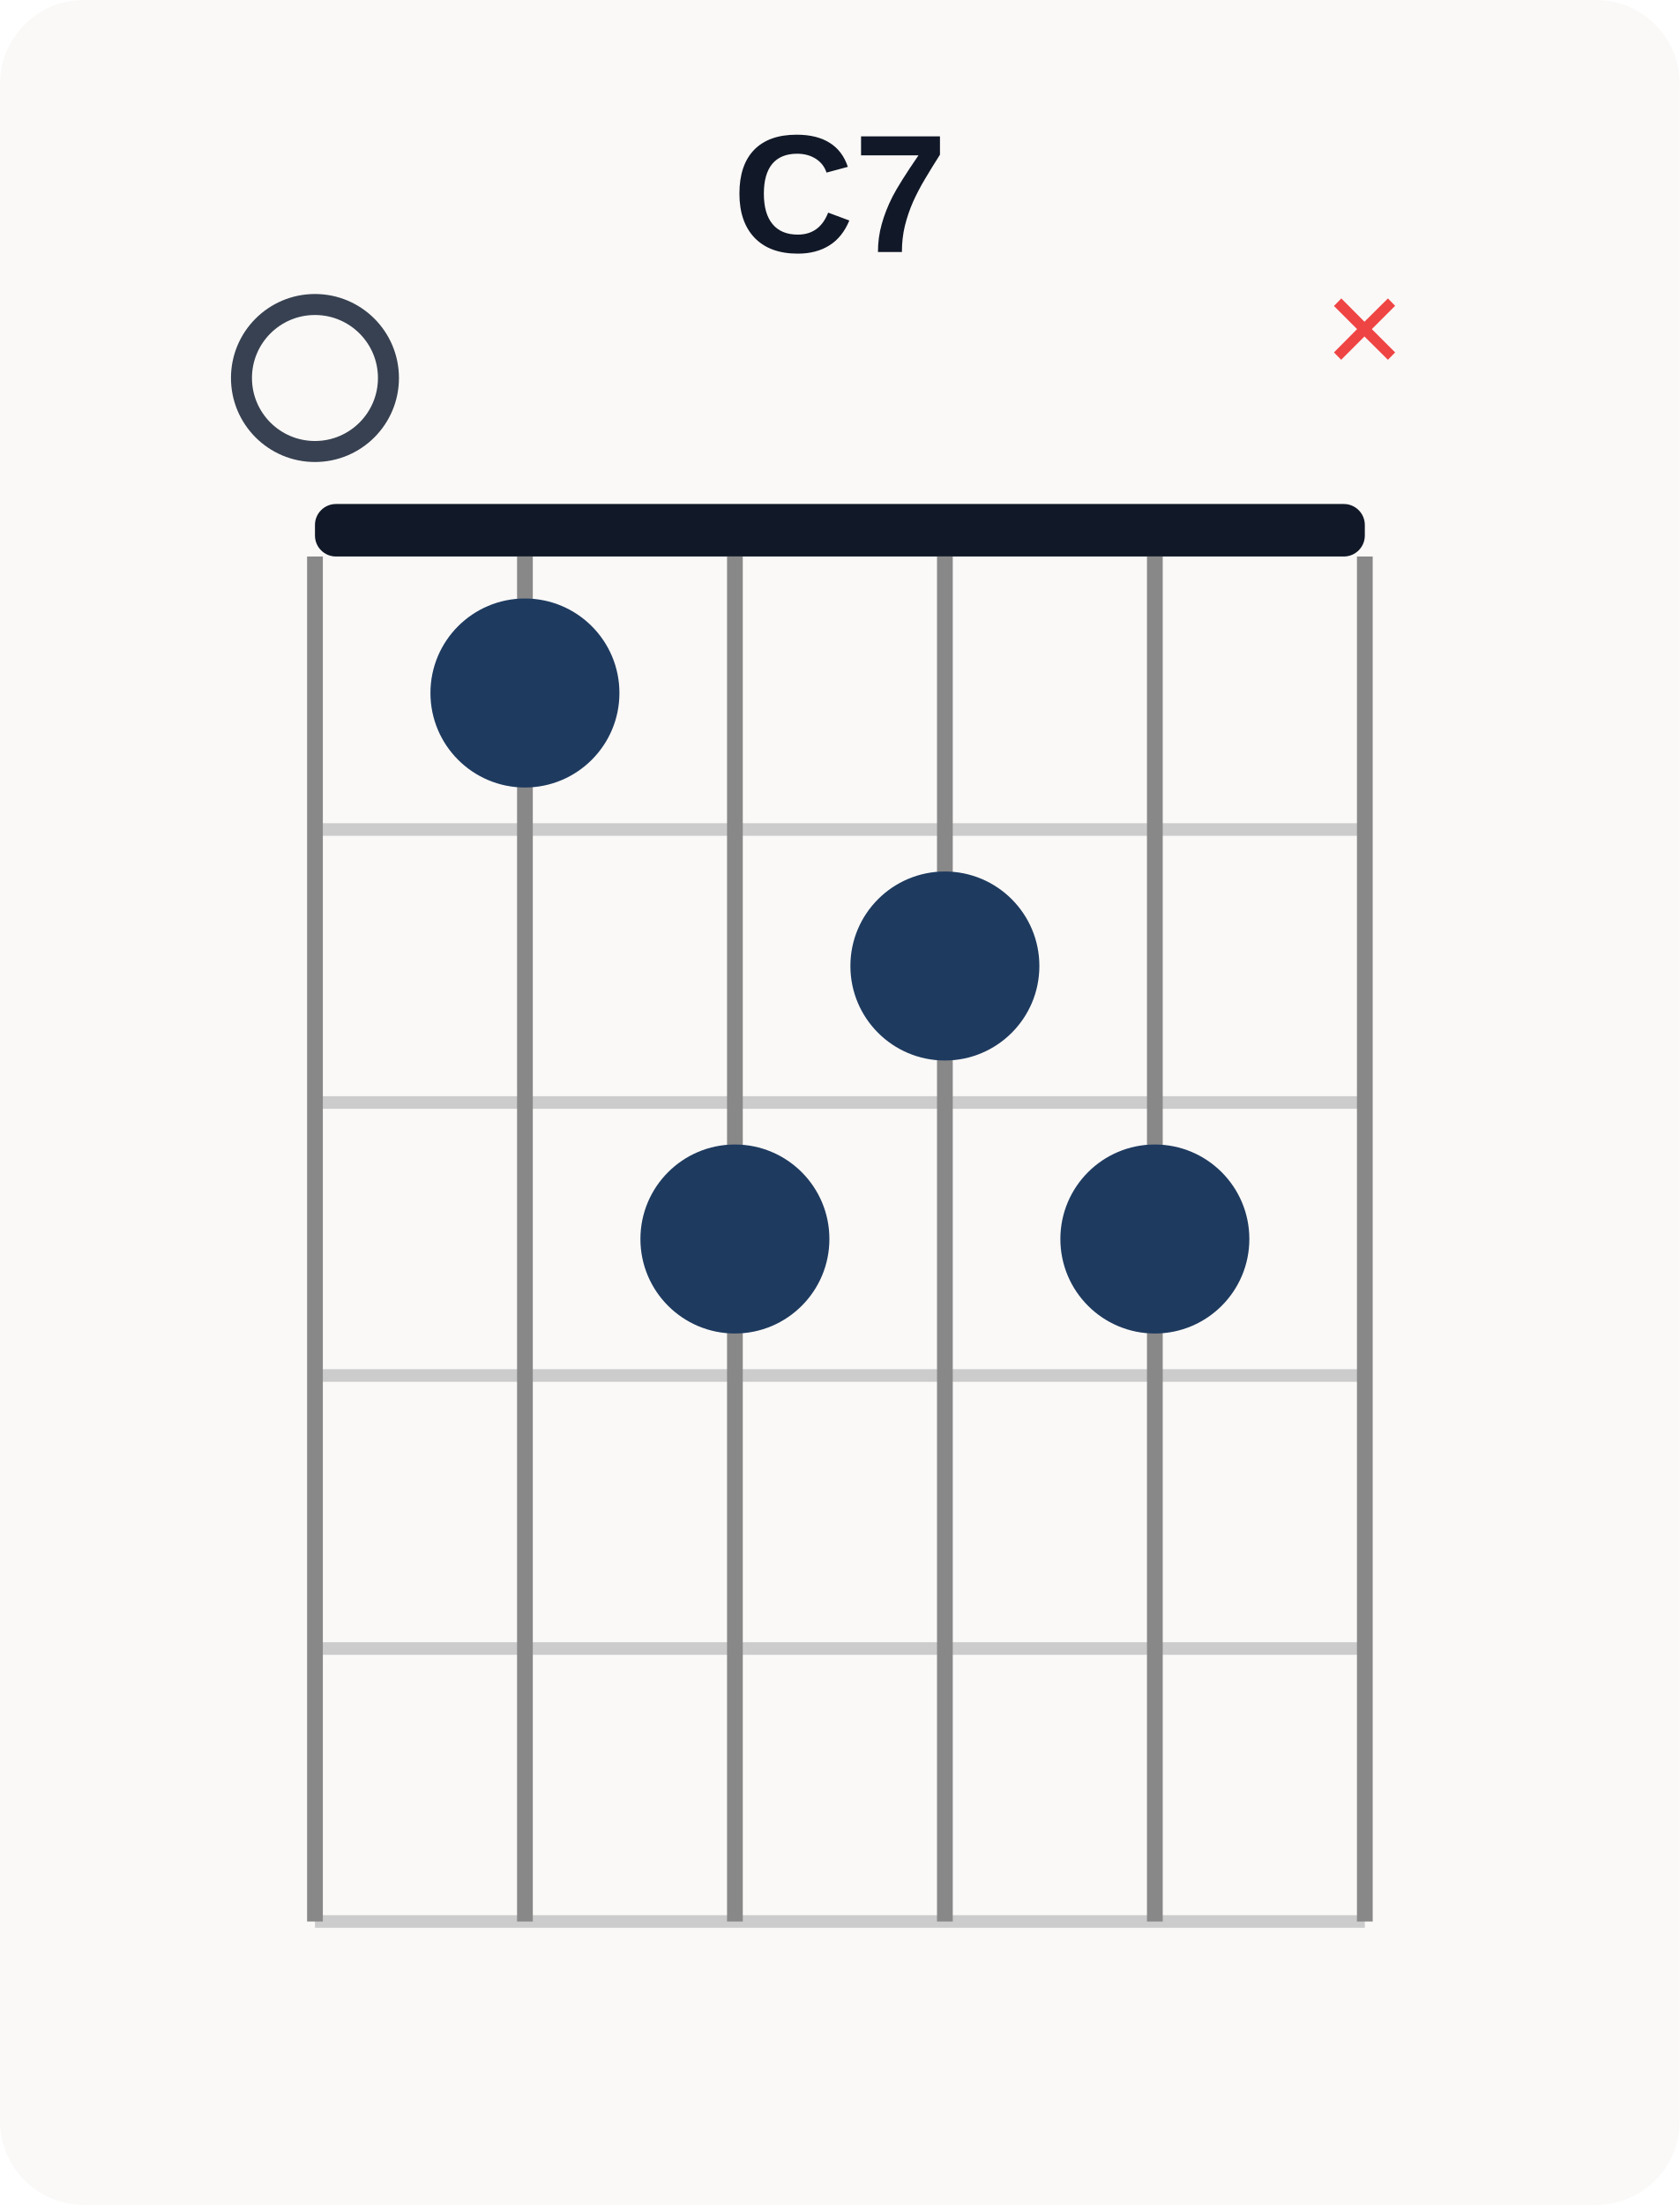
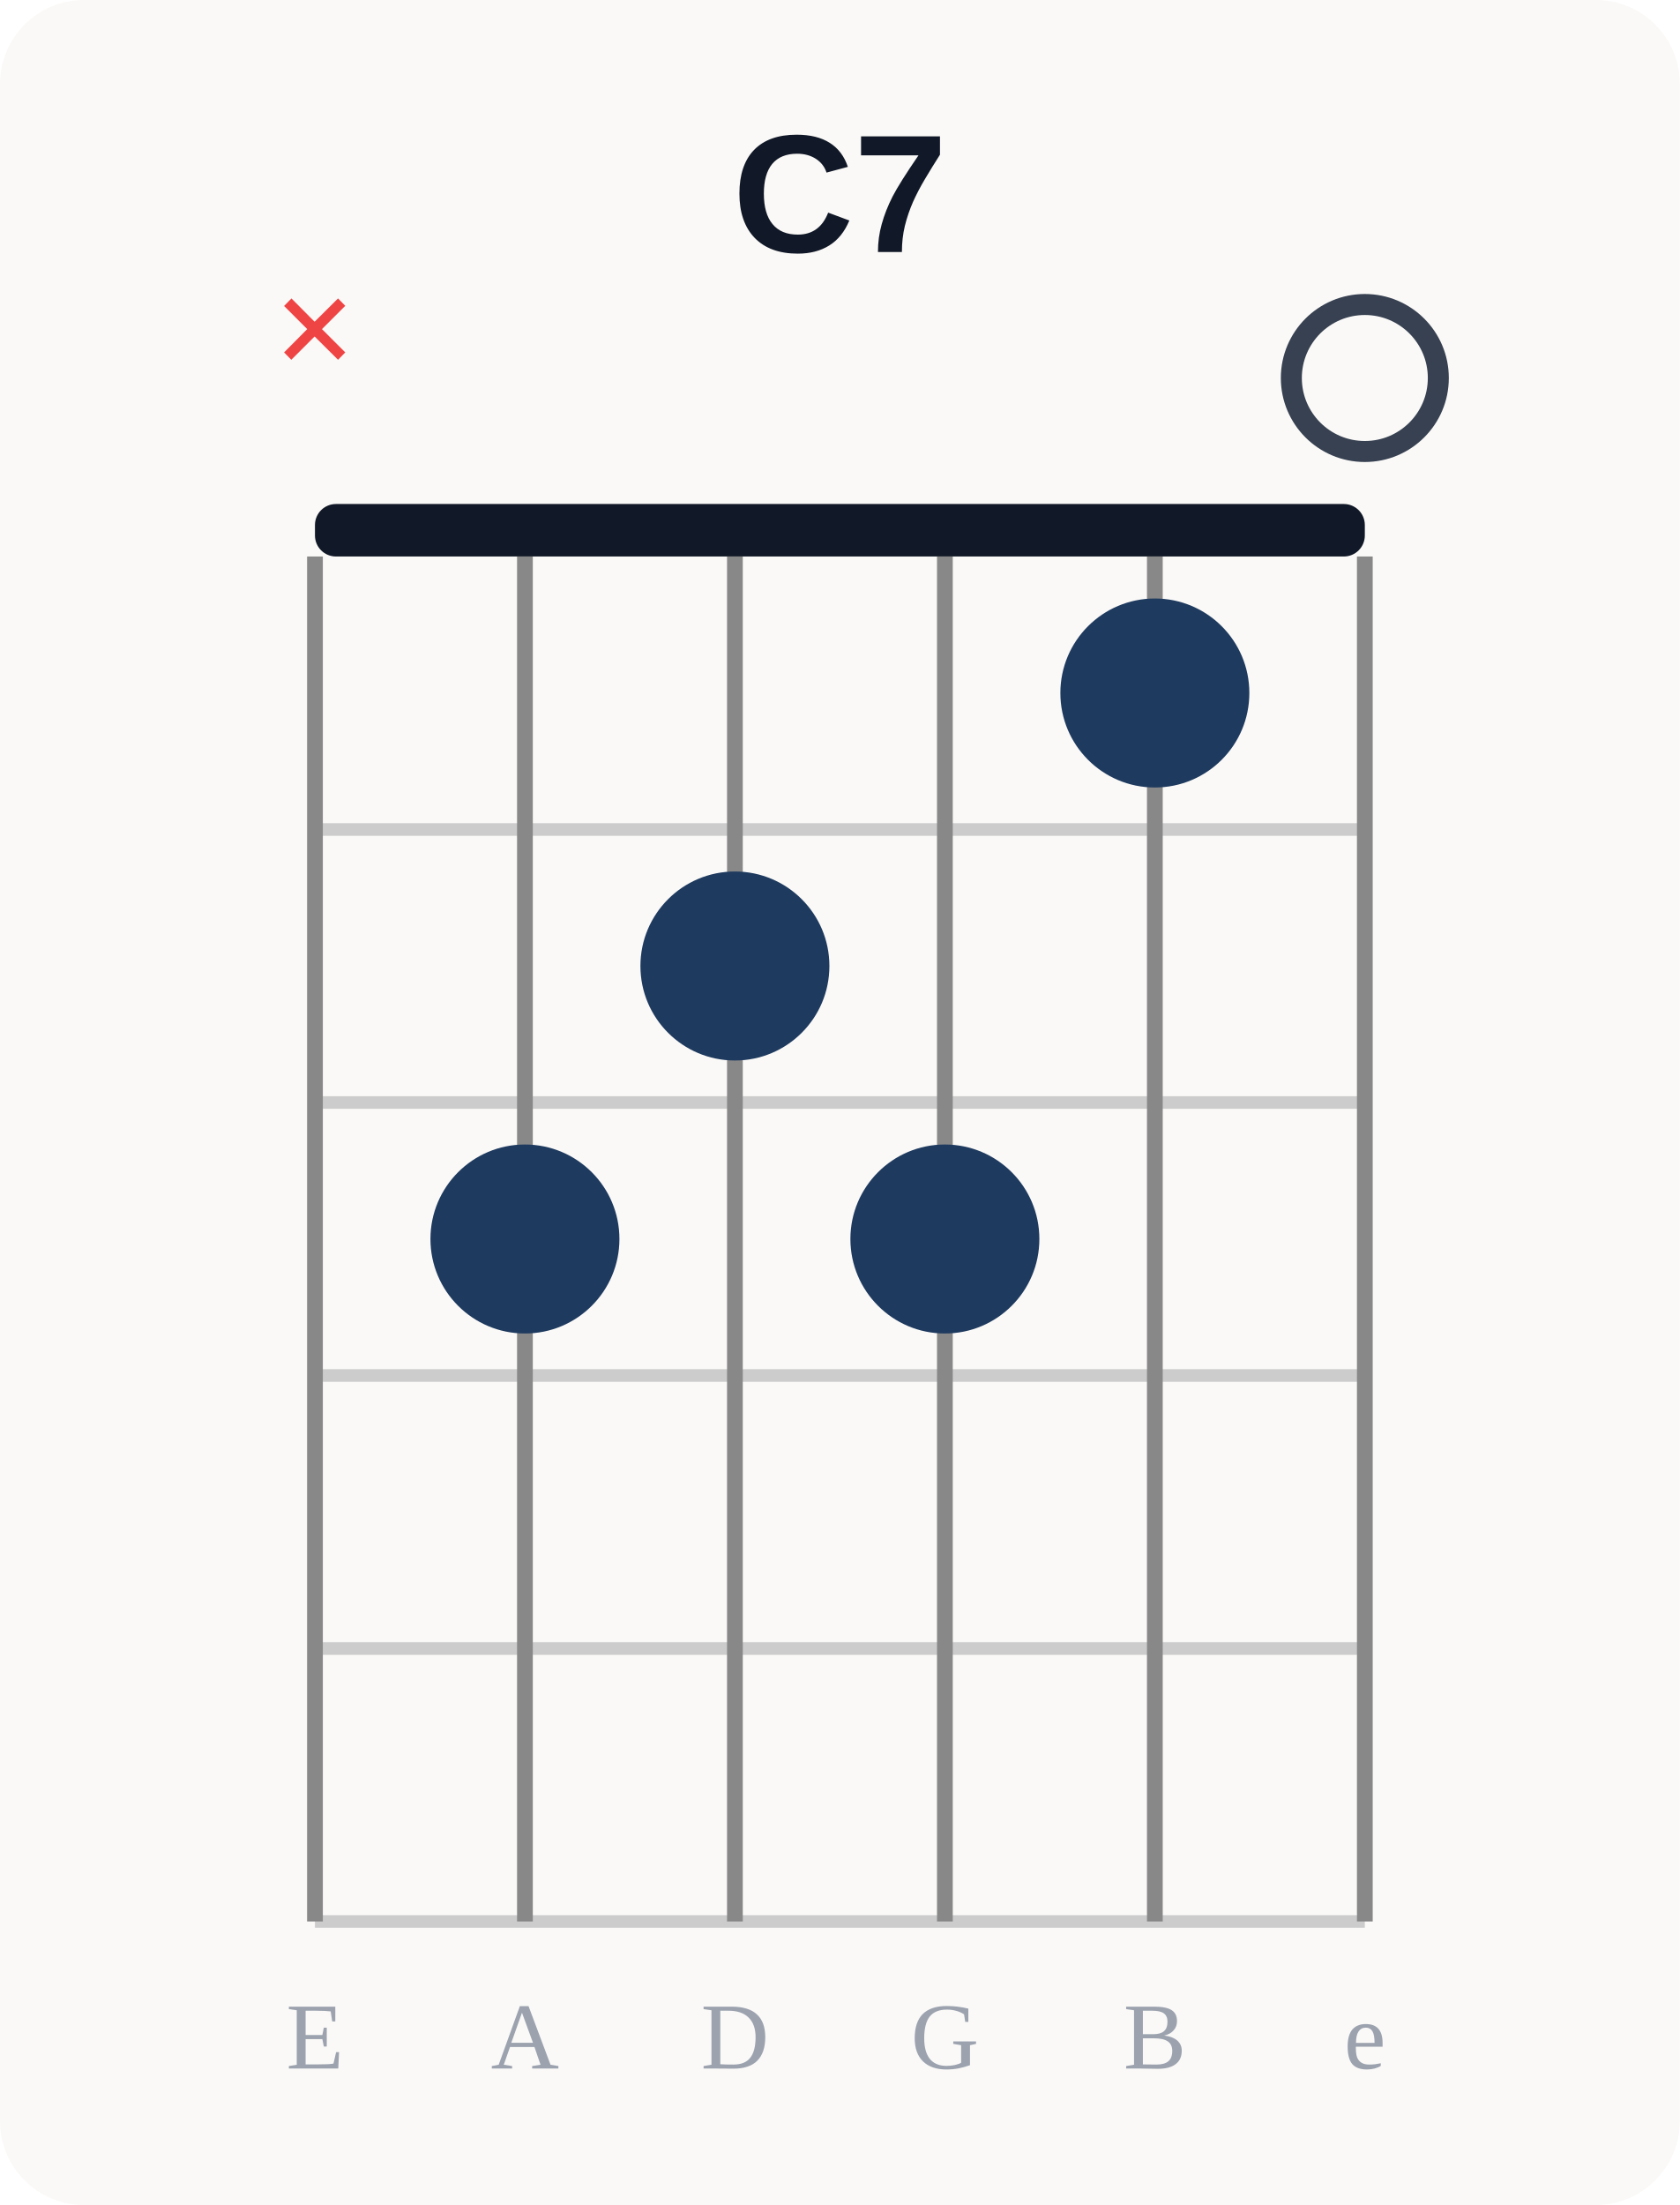
<svg xmlns="http://www.w3.org/2000/svg" width="160" height="210" viewBox="0 0 160 210">
  <rect width="160" height="210" fill="#faf9f7" rx="8" />
  <text x="80" y="24" text-anchor="middle" font-family="Arial,sans-serif" font-size="16" font-weight="700" fill="#111827">C7</text>
  <rect x="30" y="48" width="100" height="5" fill="#111827" rx="2" />
  <line x1="30" y1="79" x2="130" y2="79" stroke="#ccc" stroke-width="1.2" />
  <line x1="30" y1="105" x2="130" y2="105" stroke="#ccc" stroke-width="1.2" />
  <line x1="30" y1="131" x2="130" y2="131" stroke="#ccc" stroke-width="1.2" />
  <line x1="30" y1="157" x2="130" y2="157" stroke="#ccc" stroke-width="1.2" />
  <line x1="30" y1="183" x2="130" y2="183" stroke="#ccc" stroke-width="1.2" />
  <line x1="30" y1="53" x2="30" y2="183" stroke="#888" stroke-width="1.5" />
  <line x1="50" y1="53" x2="50" y2="183" stroke="#888" stroke-width="1.5" />
  <line x1="70" y1="53" x2="70" y2="183" stroke="#888" stroke-width="1.5" />
  <line x1="90" y1="53" x2="90" y2="183" stroke="#888" stroke-width="1.5" />
  <line x1="110" y1="53" x2="110" y2="183" stroke="#888" stroke-width="1.5" />
  <line x1="130" y1="53" x2="130" y2="183" stroke="#888" stroke-width="1.5" />
-   <text x="130" y="36" text-anchor="middle" font-size="14" fill="#ef4444" font-weight="700">×</text>
-   <circle cx="110" cy="118" r="9" fill="#1e3a5f" />
-   <circle cx="90" cy="92" r="9" fill="#1e3a5f" />
-   <circle cx="70" cy="118" r="9" fill="#1e3a5f" />
-   <circle cx="50" cy="66" r="9" fill="#1e3a5f" />
-   <circle cx="30" cy="36" r="7" fill="none" stroke="#374151" stroke-width="2" />
+   <text x="30" y="197" text-anchor="middle" font-size="9" fill="#9ca3af">E</text>
+   <text x="50" y="197" text-anchor="middle" font-size="9" fill="#9ca3af">A</text>
+   <text x="70" y="197" text-anchor="middle" font-size="9" fill="#9ca3af">D</text>
+   <text x="90" y="197" text-anchor="middle" font-size="9" fill="#9ca3af">G</text>
+   <text x="110" y="197" text-anchor="middle" font-size="9" fill="#9ca3af">B</text>
+   <text x="130" y="197" text-anchor="middle" font-size="9" fill="#9ca3af">e</text>
+   <text x="30" y="36" text-anchor="middle" font-size="14" fill="#ef4444" font-weight="700">×</text>
+   <circle cx="50" cy="118" r="9" fill="#1e3a5f" />
+   <circle cx="70" cy="92" r="9" fill="#1e3a5f" />
+   <circle cx="90" cy="118" r="9" fill="#1e3a5f" />
+   <circle cx="110" cy="66" r="9" fill="#1e3a5f" />
+   <circle cx="130" cy="36" r="7" fill="none" stroke="#374151" stroke-width="2" />
</svg>
